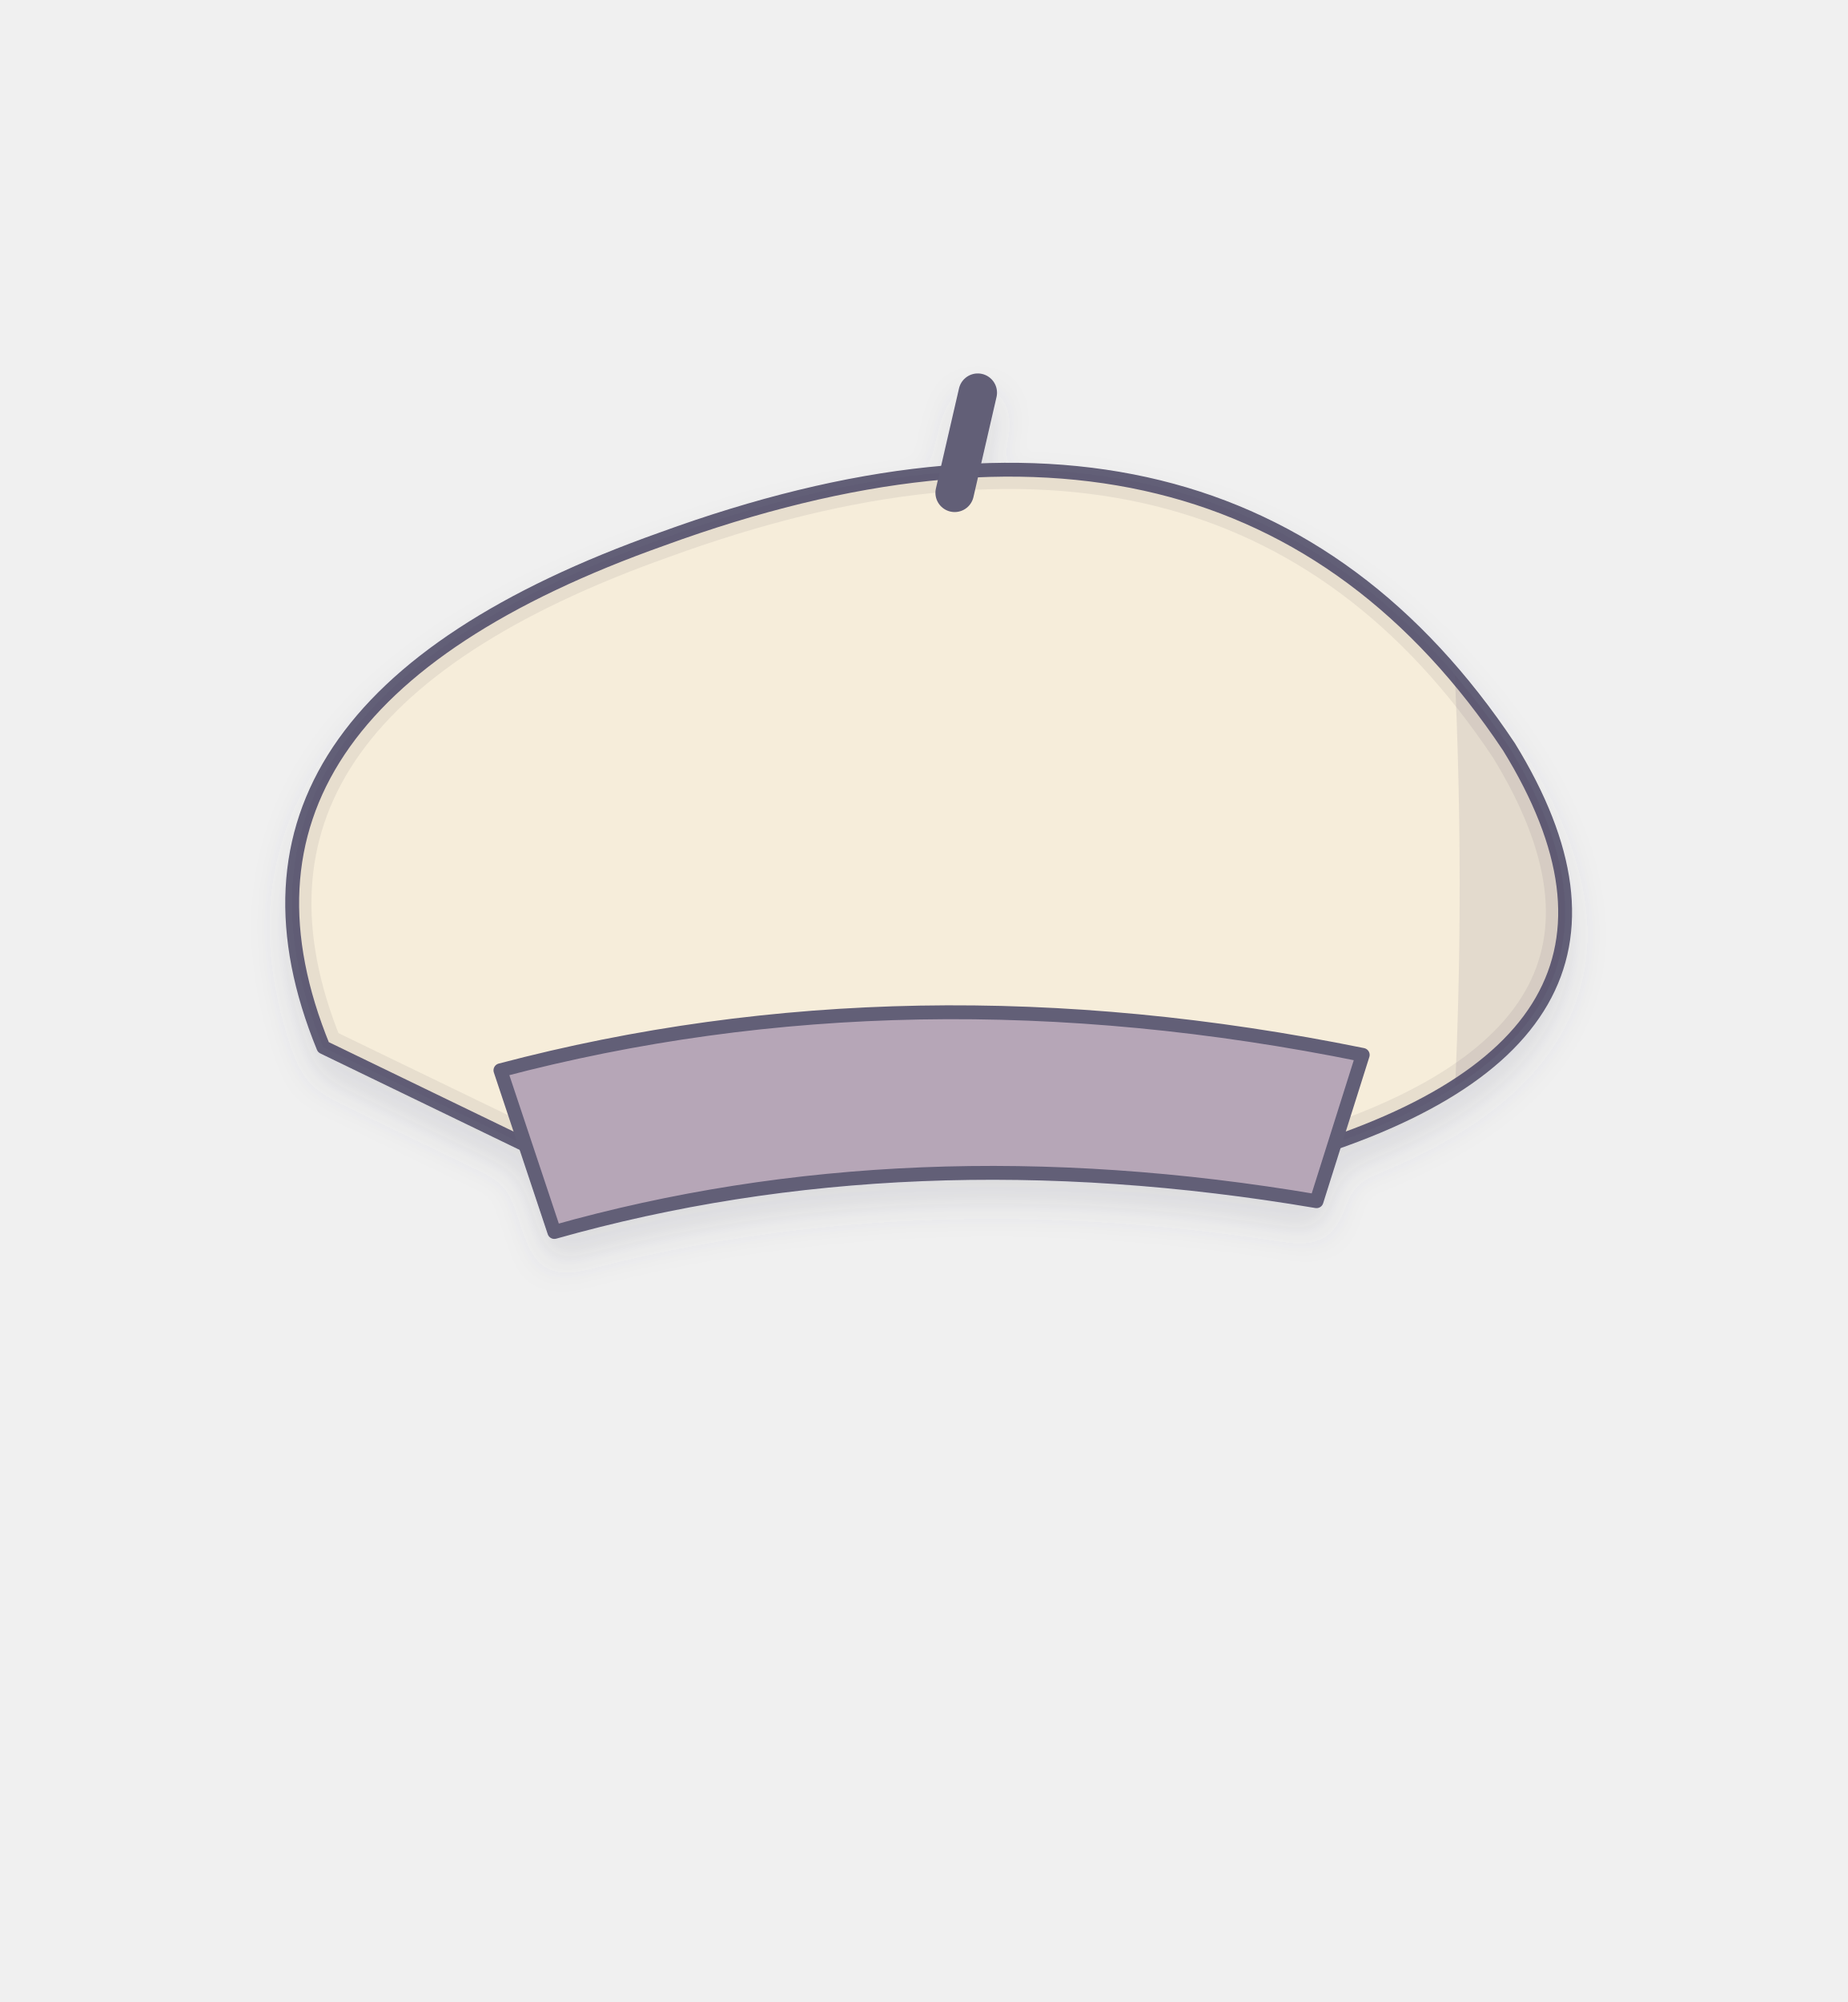
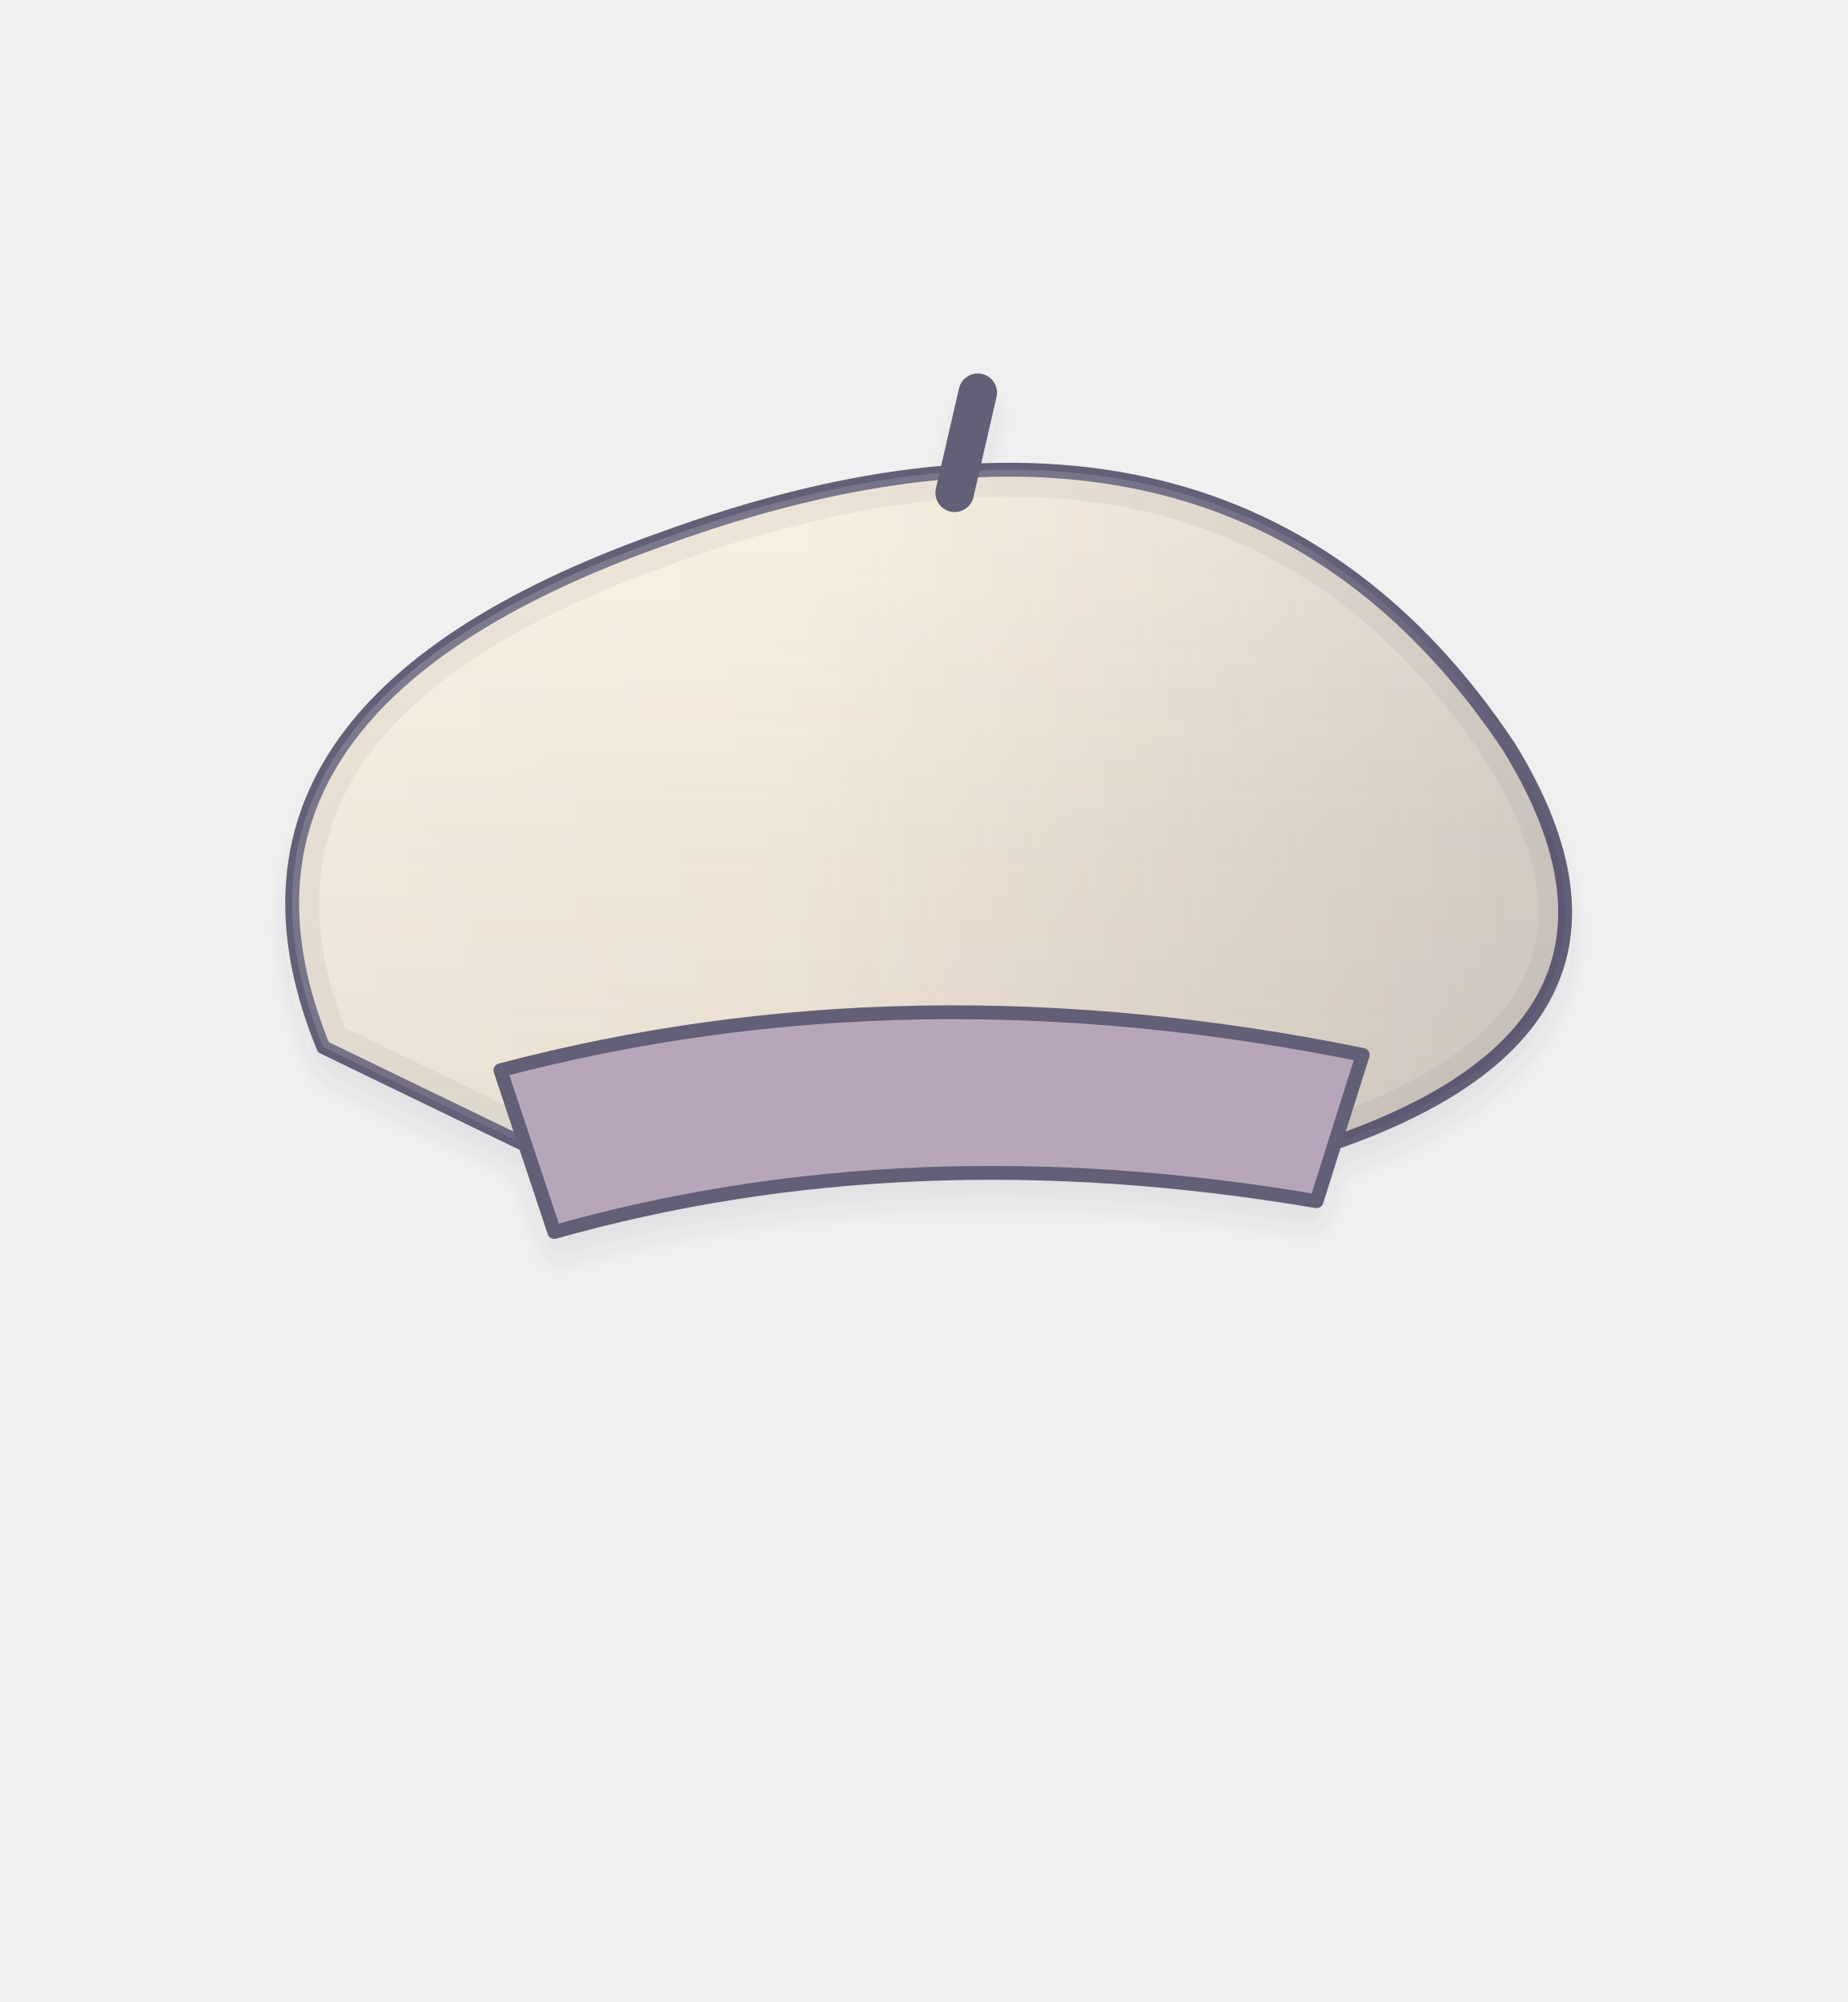
<svg xmlns="http://www.w3.org/2000/svg" viewBox="0 0 240 260">
  <defs>
+     <linearGradient id="cel-fall" gradientUnits="userSpaceOnUse" x1="0" y1="70" x2="0" y2="222">
+       <stop offset="0" stop-color="#55506D" stop-opacity="0" />
+       <stop offset="1" stop-color="#55506D" stop-opacity=".2" />
+     </linearGradient>
+     <linearGradient id="cel-side" gradientUnits="userSpaceOnUse" x1="104" y1="0" x2="196" y2="0">
+       <stop offset="0" stop-color="#55506D" stop-opacity="0" />
+       <stop offset="1" stop-color="#55506D" stop-opacity=".17" />
+     </linearGradient>
+     <linearGradient id="cel-top" gradientUnits="userSpaceOnUse" x1="0" y1="30" x2="0" y2="108">
+       <stop offset="0" stop-color="#FFFFFF" stop-opacity=".28" />
+       <stop offset="1" stop-color="#FFFFFF" stop-opacity="0" />
+     </linearGradient>
+     <linearGradient id="cel-left" gradientUnits="userSpaceOnUse" x1="36" y1="0" x2="112" y2="0">
+       <stop offset="0" stop-color="#FFFFFF" stop-opacity=".18" />
+       <stop offset="1" stop-color="#FFFFFF" stop-opacity="0" />
+     </linearGradient>
    <filter id="soft-shadow" x="-25%" y="-25%" width="150%" height="150%">
-       <feDropShadow dx="0" dy="3" stdDeviation="2.2" flood-color="#55506D" flood-opacity=".14" />
+       <feDropShadow dx="0" dy="3" stdDeviation="1.4" flood-color="#55506D" flood-opacity=".08" />
    </filter>
  </defs>
  <g filter="url(#soft-shadow)" stroke="#625E77" stroke-width="1.8" stroke-linecap="round" stroke-linejoin="round">
    <path d="M42 136Q24 92 86 70Q160 43 196 97Q220 136 165 151L73 151Z" fill="#F6EDDA" />
    <defs>
      <clipPath id="cel-1">
        <path d="M42 136Q24 92 86 70Q160 43 196 97Q220 136 165 151L73 151Z" />
      </clipPath>
    </defs>
    <g clip-path="url(#cel-1)" stroke="none">
-       <path d="M0 204Q85 188 240 202V260H0Z" fill="#55506D" opacity=".16" />
-       <path d="M179 0H240V260H170Q204 140 179 0Z" fill="#55506D" opacity=".12" />
-       <path d="M0 0H240V66Q116 43 0 95Z" fill="#FFFFFF" opacity=".34" />
-       <path d="M0 0H42Q22 120 30 260H0Z" fill="#FFFFFF" opacity=".12" />
-       <path d="M42 136Q24 92 86 70Q160 43 196 97Q220 136 165 151L73 151Z" fill="none" stroke="#4A4356" stroke-width="5" opacity=".09" />
-       <path d="M214 0H240V260H214Z" fill="#FFFFFF" opacity=".15" />
+       <rect width="240" height="260" fill="url(#cel-fall)" />
+       <rect width="240" height="260" fill="url(#cel-side)" />
+       <rect width="240" height="260" fill="url(#cel-top)" />
+       <rect width="240" height="260" fill="url(#cel-left)" />
+       <path d="M42 136Q24 92 86 70Q160 43 196 97Q220 136 165 151L73 151Z" fill="none" stroke="#4A4356" stroke-width="7" opacity=".07" />
+       <path d="M218 0H240V260H218Z" fill="#FFFFFF" opacity=".10" />
    </g>
    <path d="M65 139Q118 125 177 137L171 156Q118 147 72 160Z" fill="#B6A6B7" />
    <path d="m124 64 3-13" fill="none" stroke-width="5" />
  </g>
</svg>
